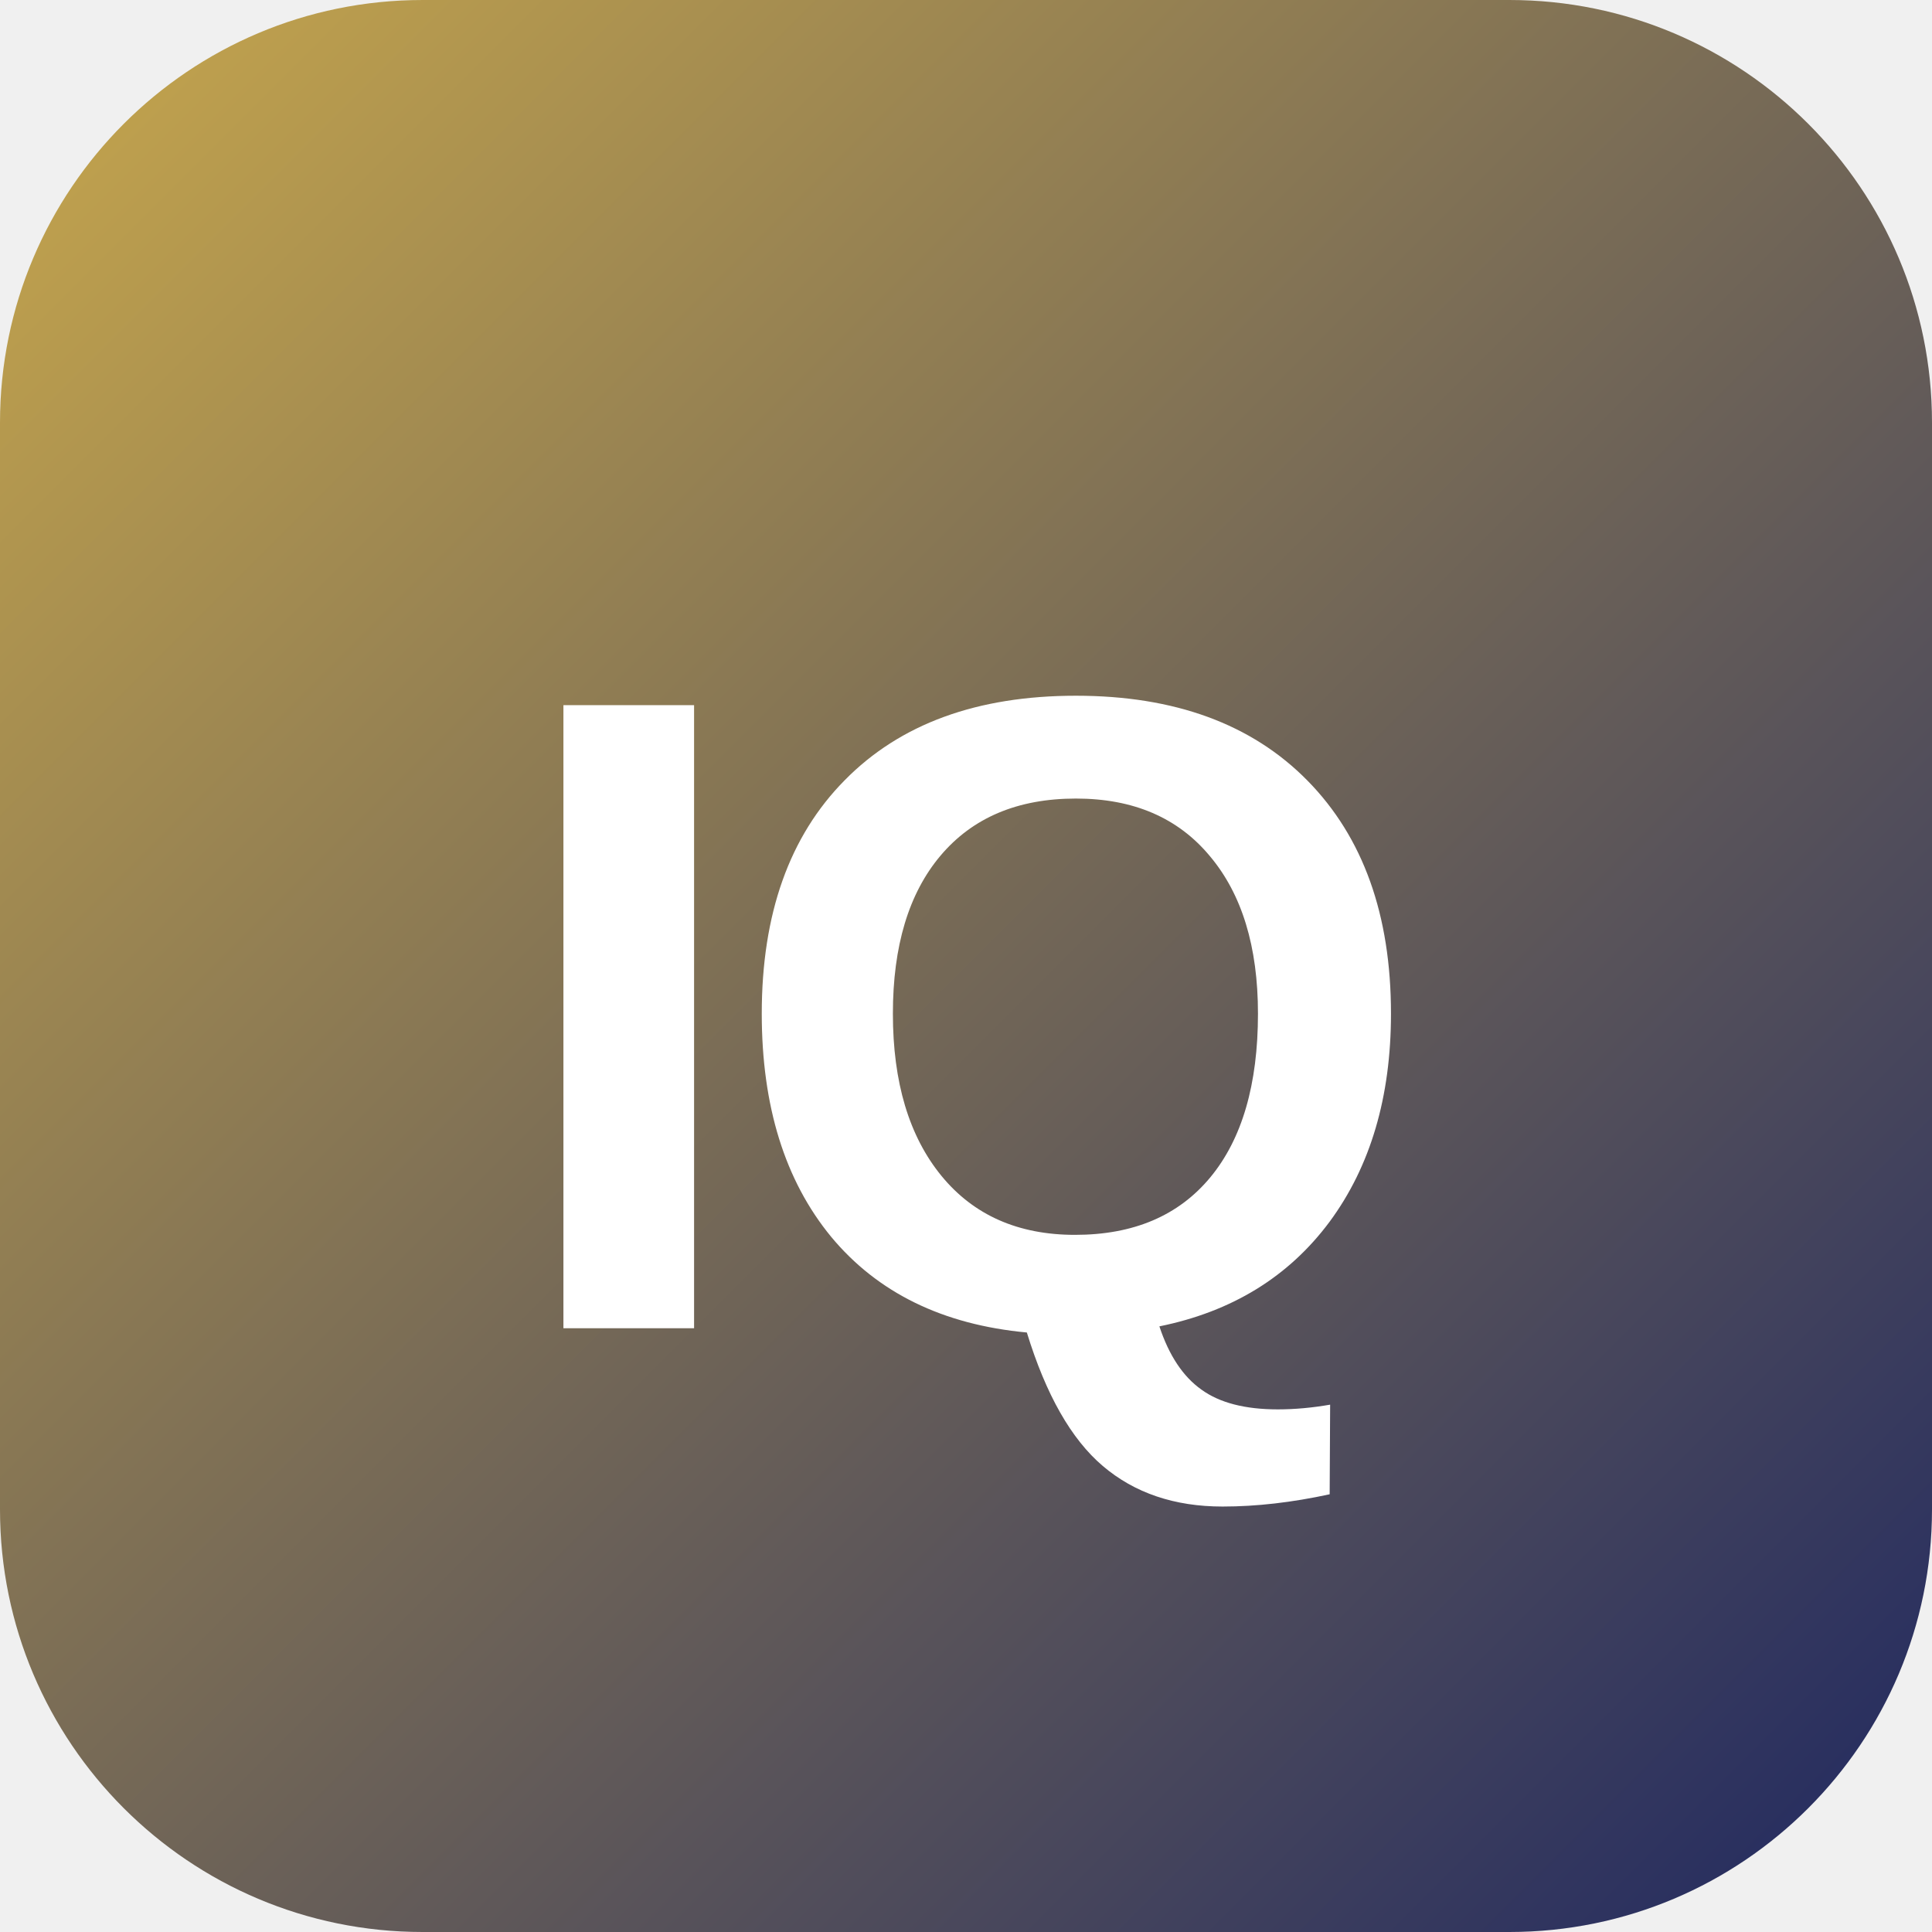
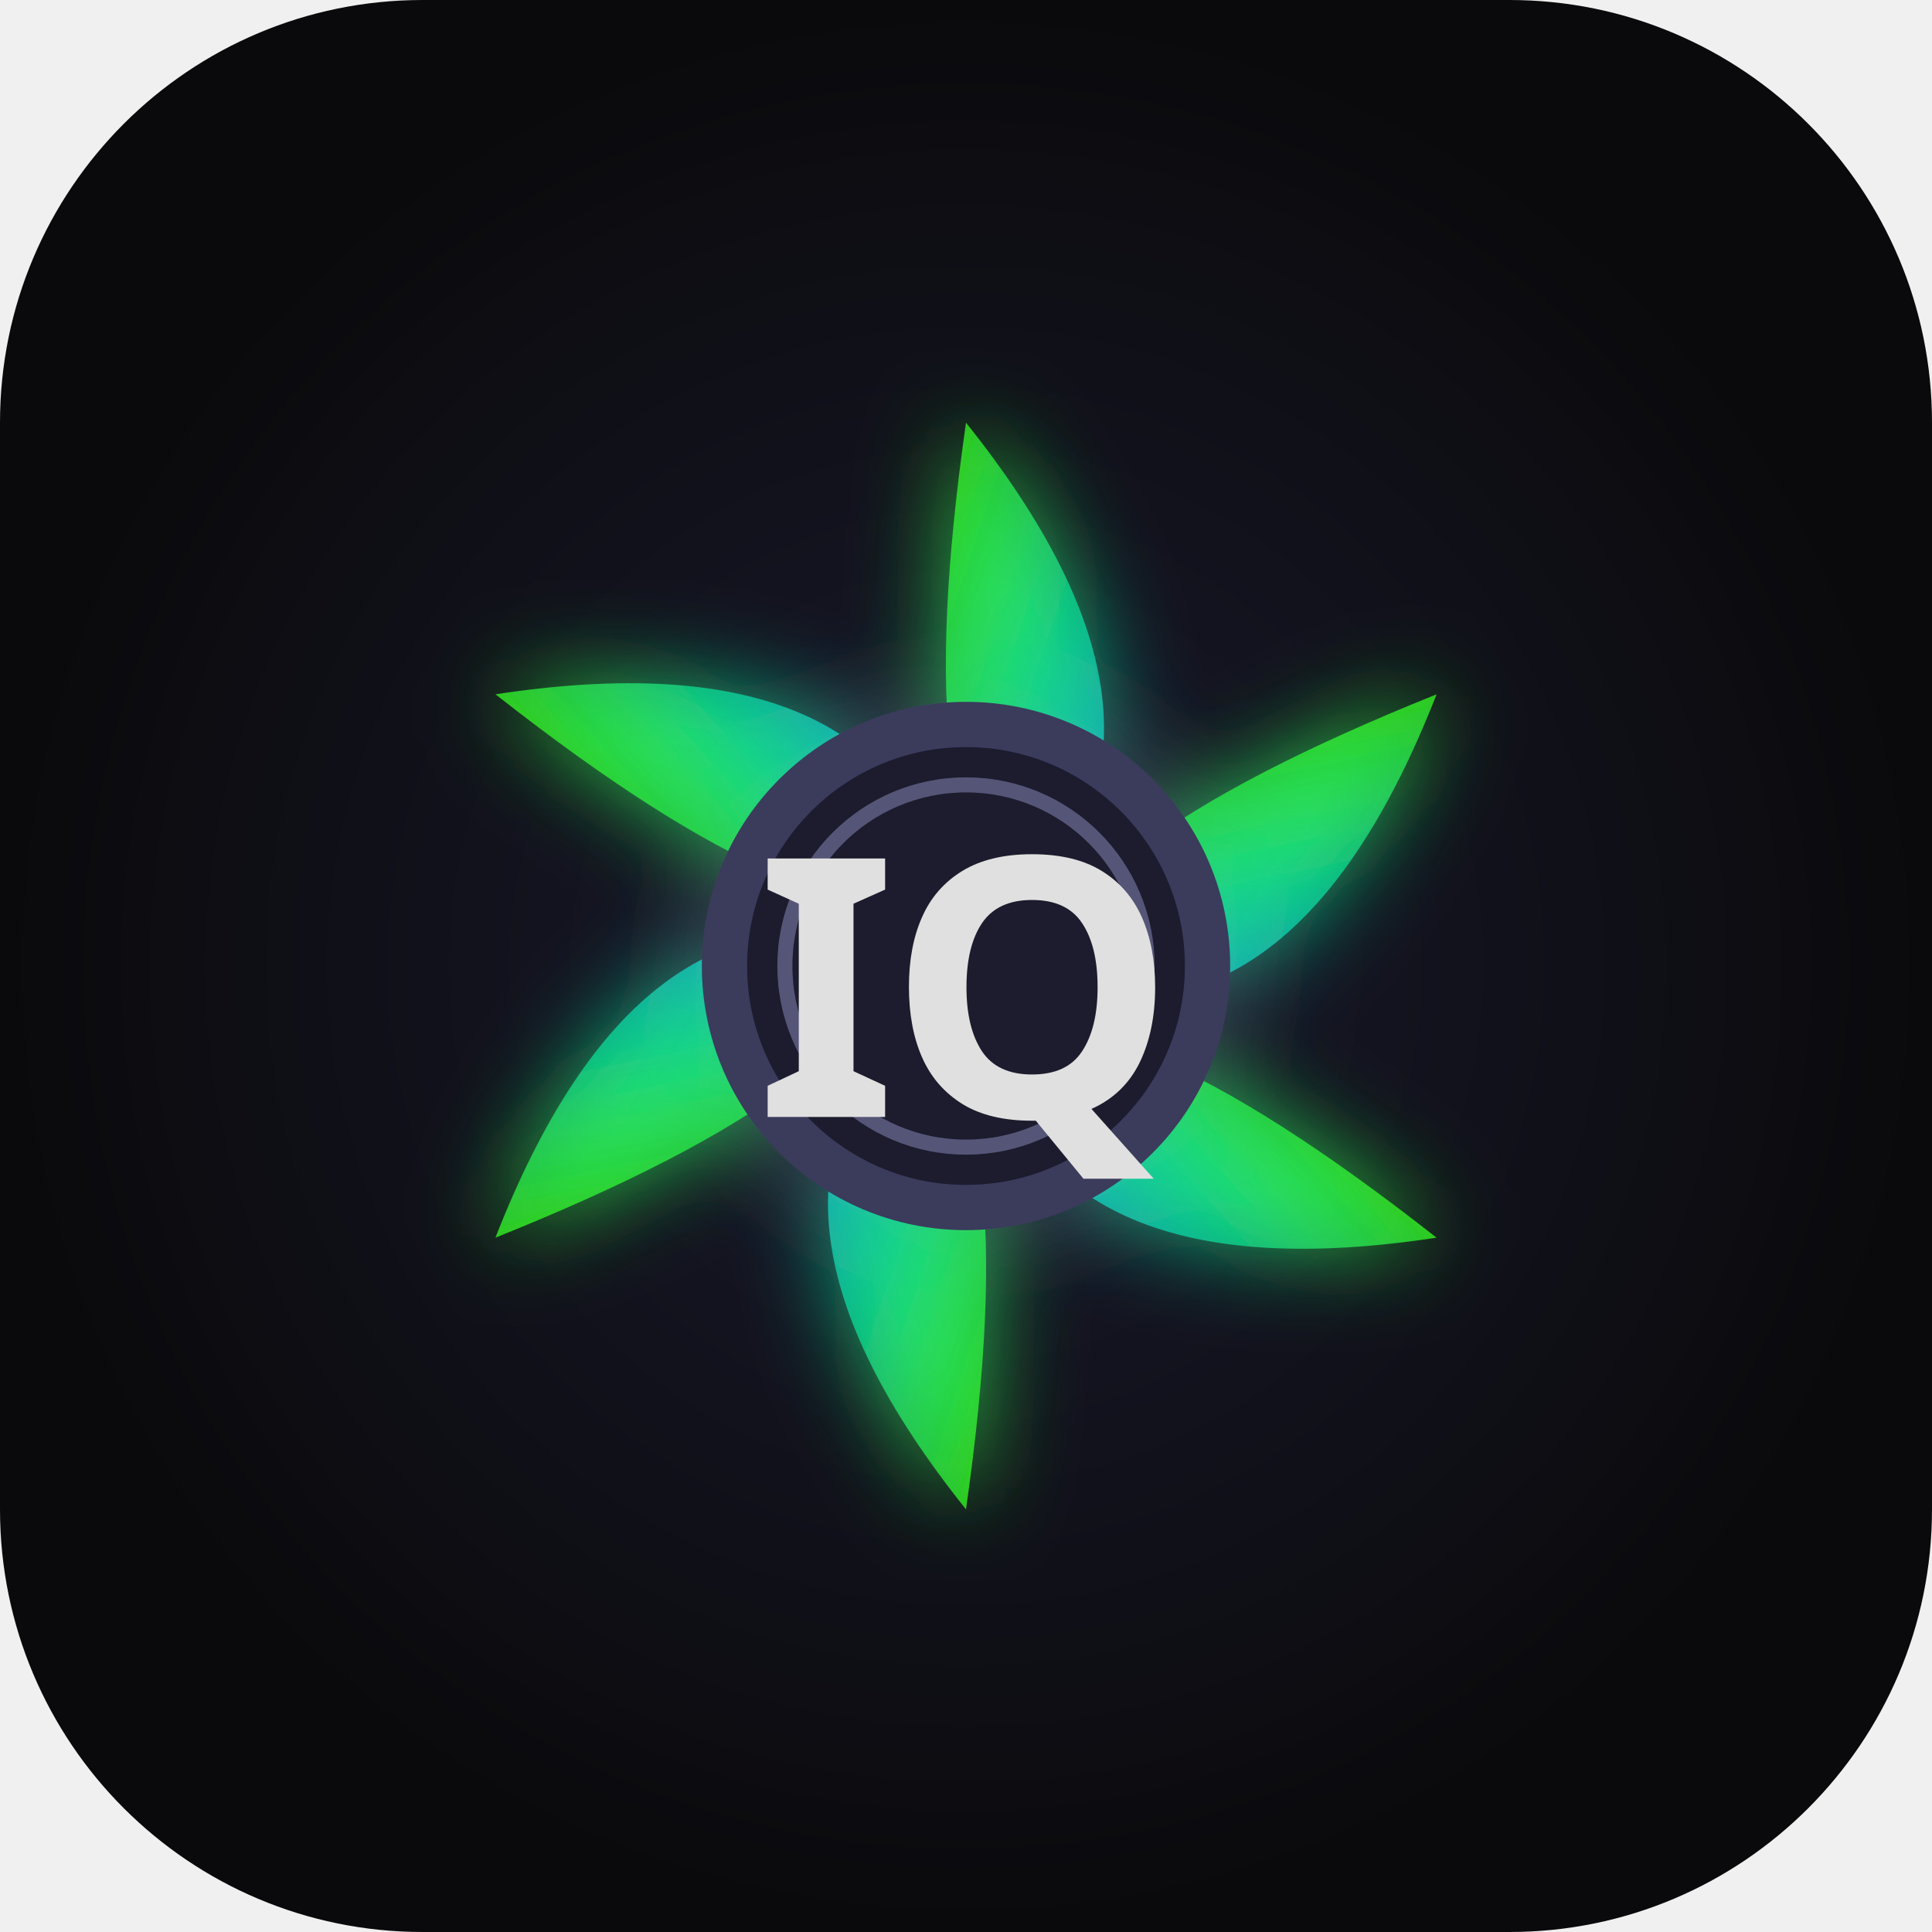
<svg xmlns="http://www.w3.org/2000/svg" viewBox="0 0 64 64">
  <defs>
-     <linearGradient id="bg" x1="0%" y1="0%" x2="100%" y2="100%">
-       <stop offset="0%" style="stop-color:#C9A84C" />
-       <stop offset="100%" style="stop-color:#1E2761" />
+     <radialGradient id="bg" cx="50%" cy="50%" r="50%">
+       <stop offset="0%" stop-color="#1a1a2e" />
+       <stop offset="100%" stop-color="#0a0a0c" />
+     </radialGradient>
+     <linearGradient id="blade1" x1="0%" y1="0%" x2="100%" y2="100%">
+       <stop offset="0%" stop-color="#39FF14" stop-opacity="0.9" />
+       <stop offset="100%" stop-color="#00E5FF" stop-opacity="0.7" />
    </linearGradient>
+     <filter id="glow">
+       <feGaussianBlur stdDeviation="1.5" result="blur" />
+       <feMerge>
+         <feMergeNode in="blur" />
+         <feMergeNode in="SourceGraphic" />
+       </feMerge>
+     </filter>
  </defs>
  <rect width="64" height="64" rx="14" fill="url(#bg)" />
-   <text x="32" y="44" text-anchor="middle" font-family="Arial,Helvetica,sans-serif" font-weight="800" font-size="30" fill="#FFFFFF" letter-spacing="-1">IQ</text>
+   <g transform="translate(32,32)" filter="url(#glow)">
+     <path d="M0,-18 Q8,-8 2,-2 Q-2,-4 0,-18Z" fill="url(#blade1)" opacity="0.85" />
+     <path d="M0,-18 Q8,-8 2,-2 Q-2,-4 0,-18Z" fill="url(#blade1)" opacity="0.85" transform="rotate(60)" />
+     <path d="M0,-18 Q8,-8 2,-2 Q-2,-4 0,-18Z" fill="url(#blade1)" opacity="0.85" transform="rotate(120)" />
+     <path d="M0,-18 Q8,-8 2,-2 Q-2,-4 0,-18Z" fill="url(#blade1)" opacity="0.85" transform="rotate(180)" />
+     <path d="M0,-18 Q8,-8 2,-2 Q-2,-4 0,-18Z" fill="url(#blade1)" opacity="0.85" transform="rotate(240)" />
+     <path d="M0,-18 Q8,-8 2,-2 Q-2,-4 0,-18Z" fill="url(#blade1)" opacity="0.85" transform="rotate(300)" />
+     <circle r="8" fill="#1a1a2e" stroke="#3a3a5c" stroke-width="1.5" />
+     <circle r="6" fill="none" stroke="#555577" stroke-width="0.5" />
+   </g>
+   <text x="32" y="37" text-anchor="middle" font-family="system-ui,sans-serif" font-weight="900" font-size="12" fill="#e0e0e0" letter-spacing="-0.3">IQ</text>
</svg>
